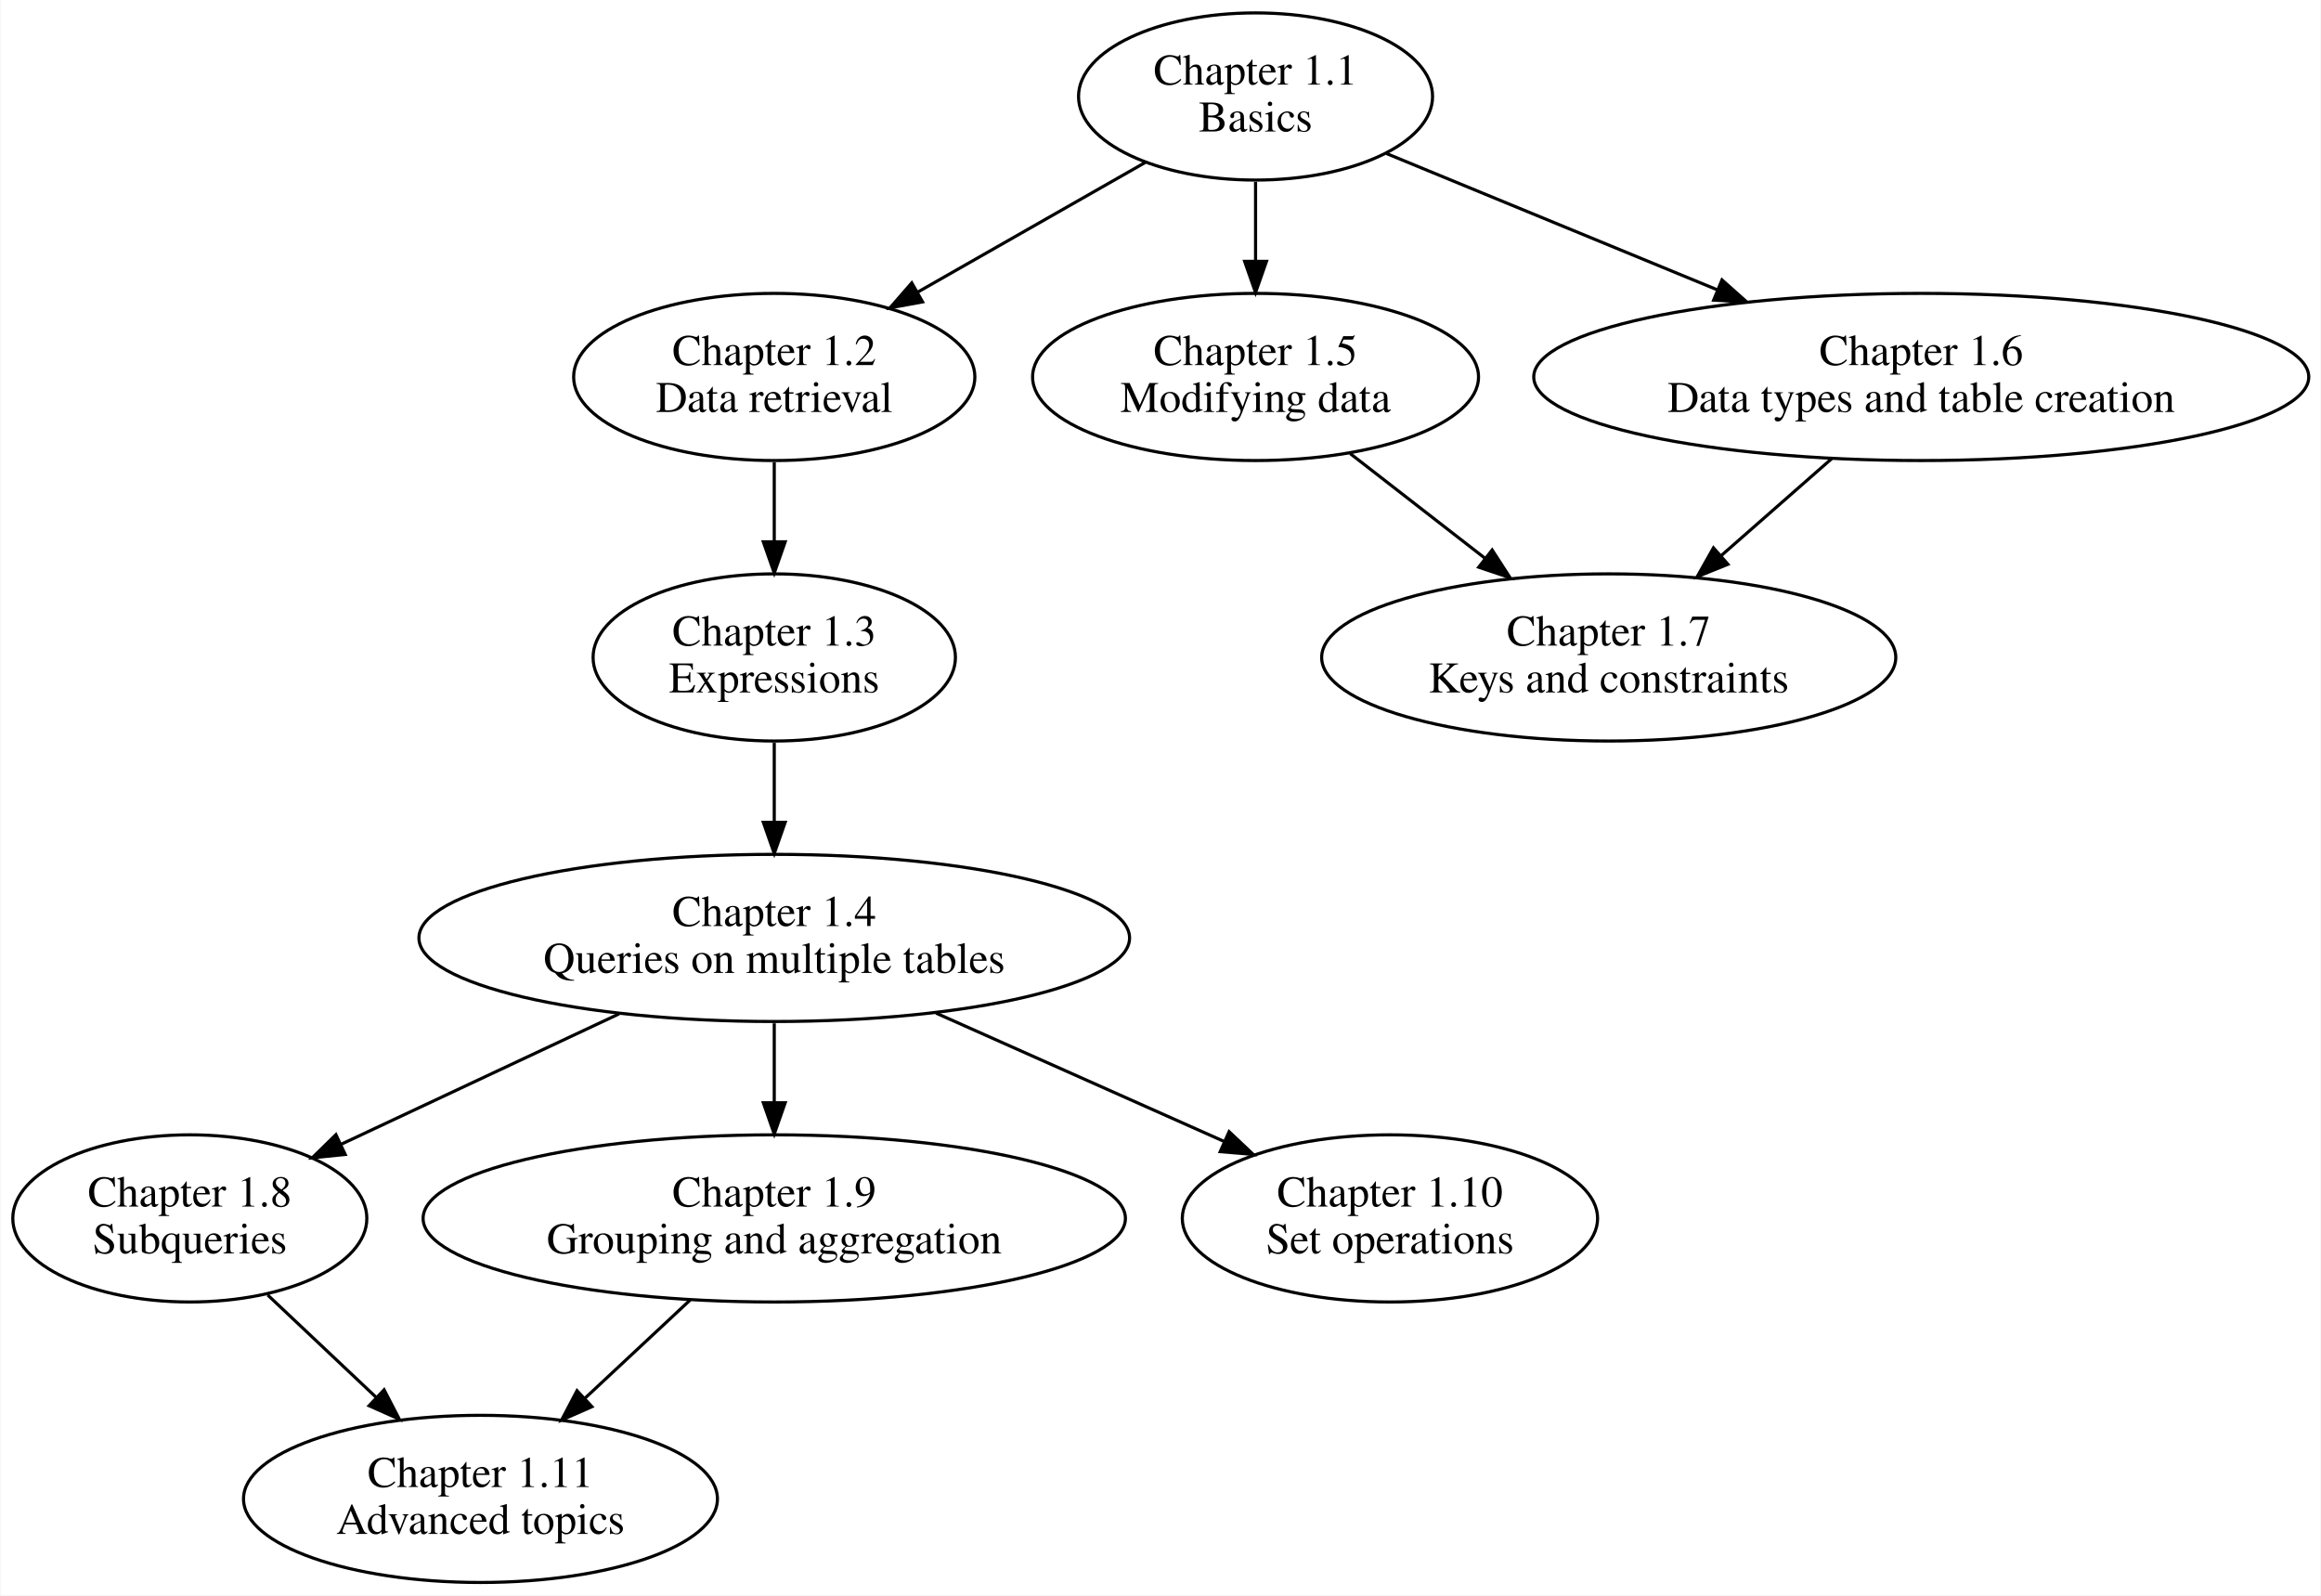
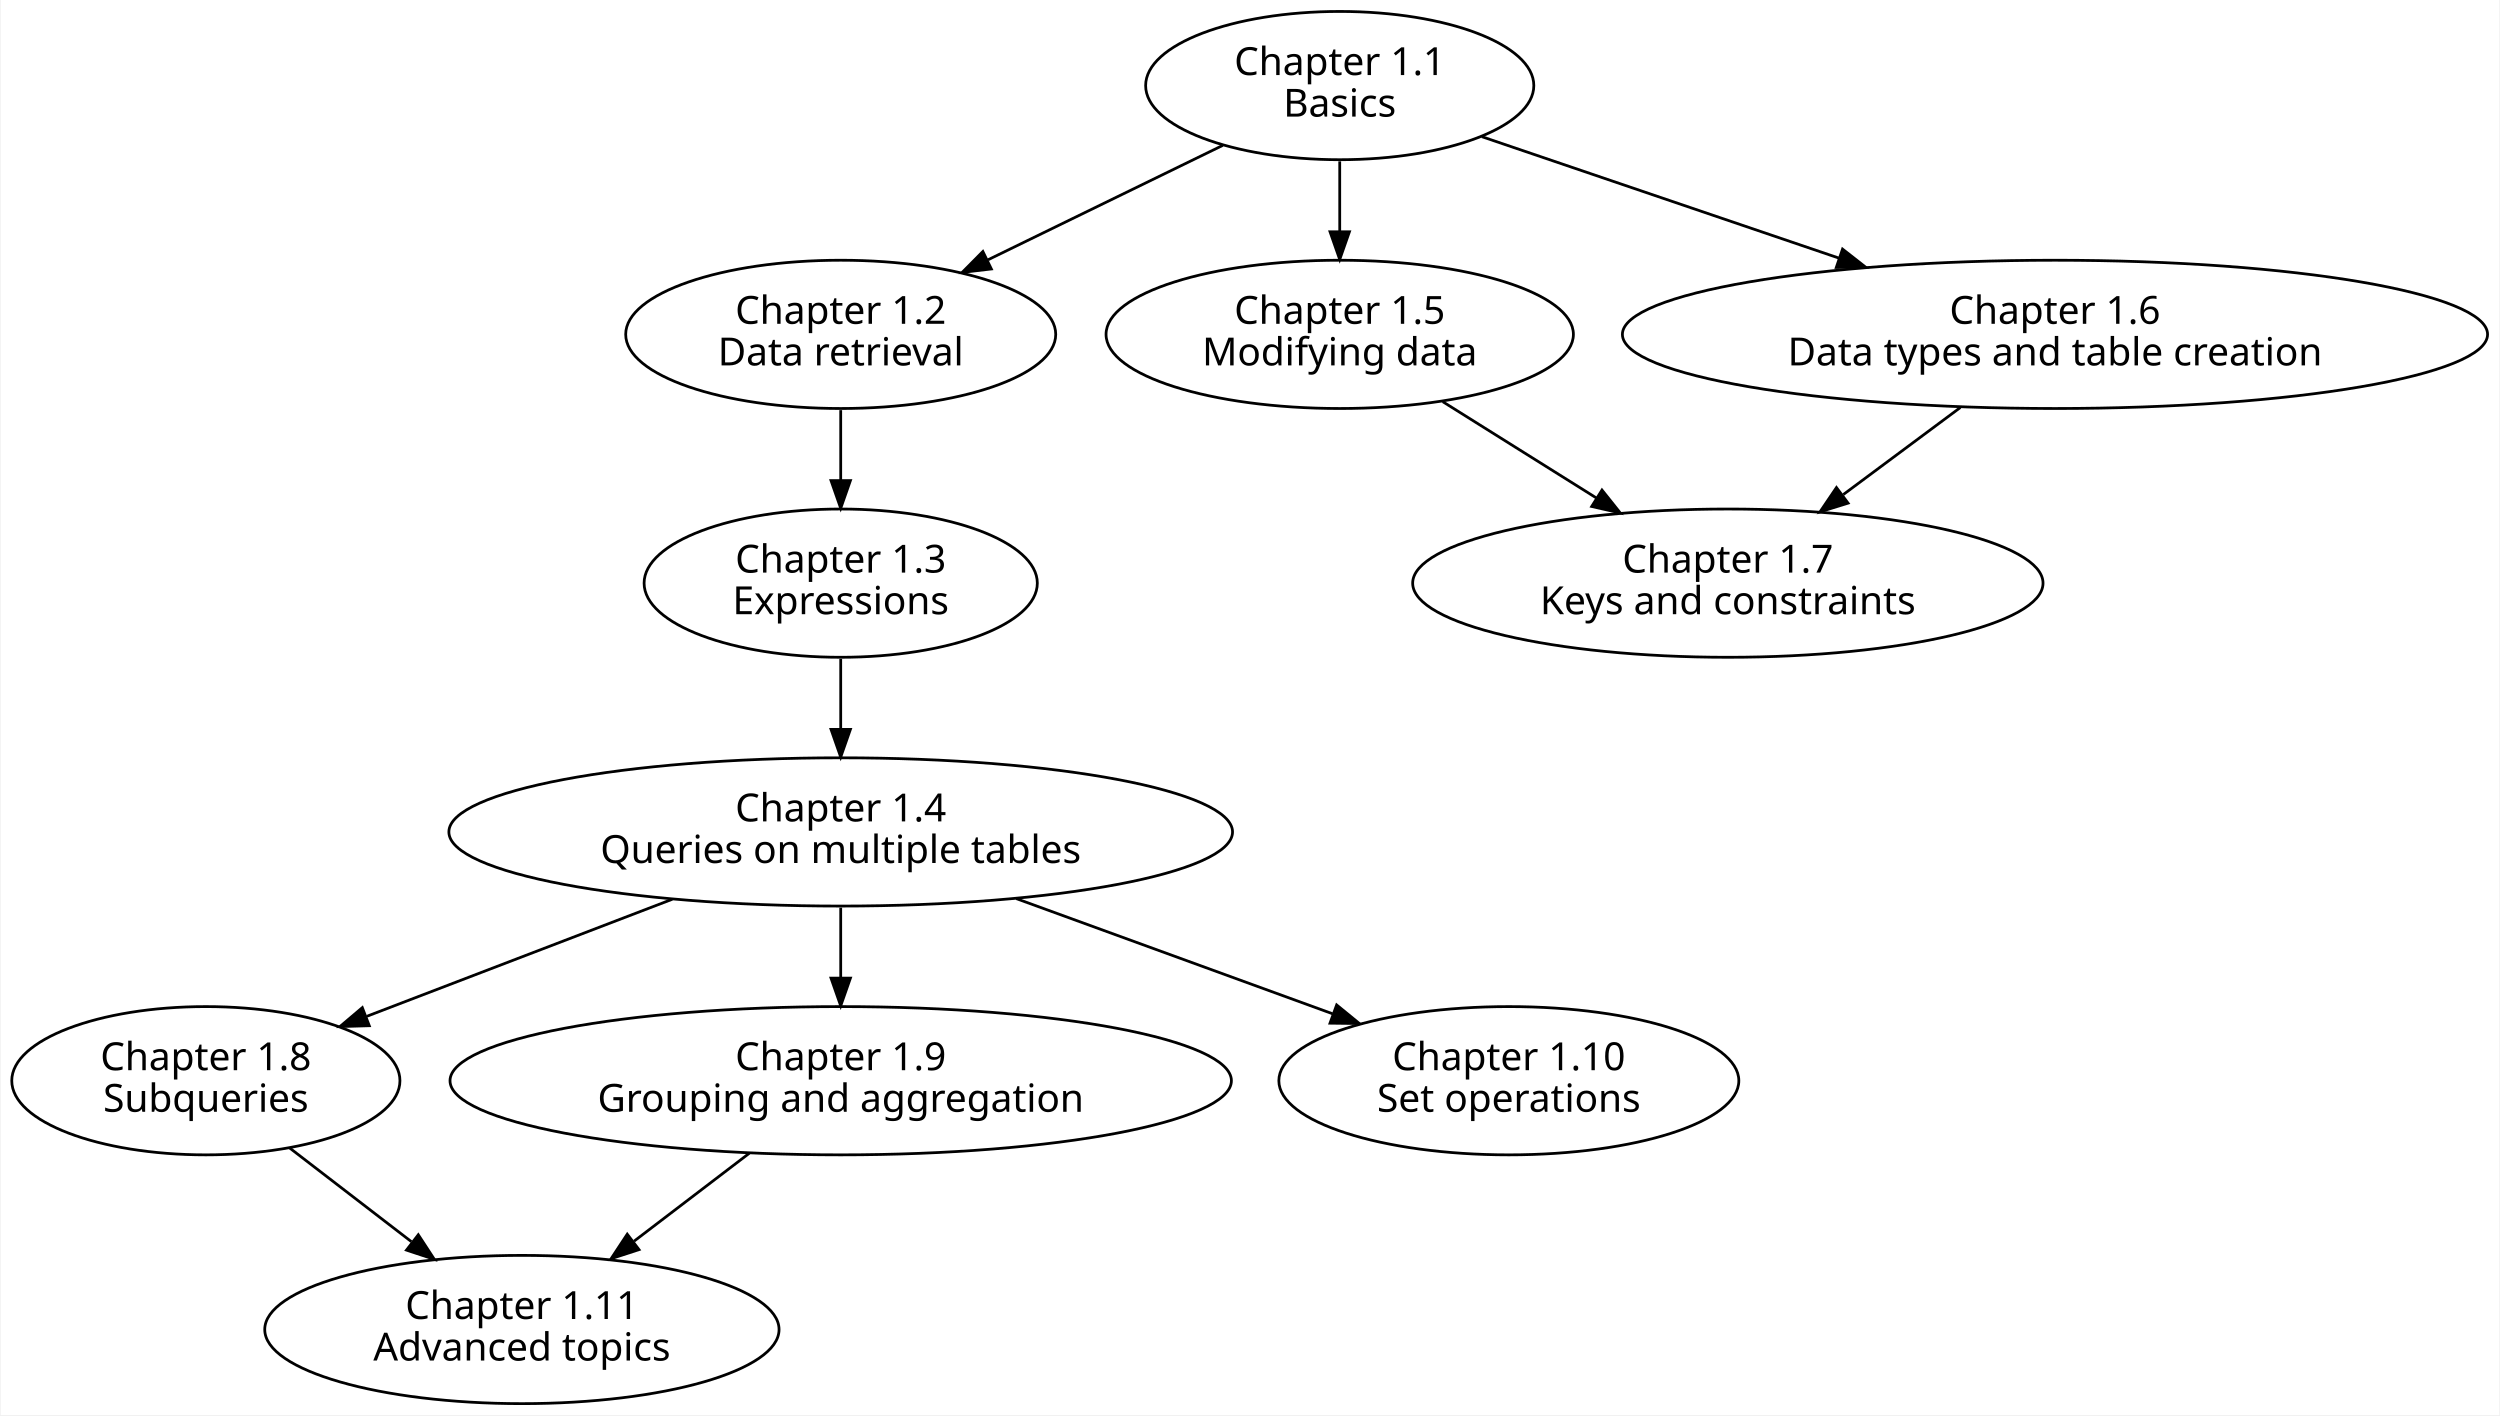
- <svg xmlns="http://www.w3.org/2000/svg" width="742pt" height="510pt" viewBox="0.00 0.00 742.31 510.44">
+ <svg xmlns="http://www.w3.org/2000/svg" width="901pt" height="510pt" viewBox="0.00 0.00 901.27 510.44">
  <g id="graph0" class="graph" transform="scale(1 1) rotate(0) translate(4 506.44)">
-     <polygon fill="white" stroke="transparent" points="-4,4 -4,-506.44 738.31,-506.44 738.31,4 -4,4" />
+     <polygon fill="white" stroke="transparent" points="-4,4 -4,-506.44 897.27,-506.44 897.27,4 -4,4" />
    <g id="node1" class="node">
-       <ellipse fill="none" stroke="black" cx="397.57" cy="-475.57" rx="56.64" ry="26.74" />
-       <text text-anchor="middle" x="397.57" y="-479.37" font-family="Times,serif" font-size="14.00">Chapter 1.1</text>
-       <text text-anchor="middle" x="397.57" y="-464.37" font-family="Times,serif" font-size="14.00">Basics</text>
+       <ellipse fill="none" stroke="black" cx="479" cy="-475.57" rx="70.01" ry="26.74" />
+       <text text-anchor="middle" x="479" y="-479.37" font-family="sans-serif" font-size="14.00">Chapter 1.1</text>
+       <text text-anchor="middle" x="479" y="-464.37" font-family="sans-serif" font-size="14.00">Basics</text>
    </g>
    <g id="node2" class="node">
-       <ellipse fill="none" stroke="black" cx="243.57" cy="-385.83" rx="64.19" ry="26.74" />
-       <text text-anchor="middle" x="243.57" y="-389.63" font-family="Times,serif" font-size="14.00">Chapter 1.2</text>
-       <text text-anchor="middle" x="243.57" y="-374.63" font-family="Times,serif" font-size="14.00">Data retrieval</text>
+       <ellipse fill="none" stroke="black" cx="299" cy="-385.83" rx="77.56" ry="26.74" />
+       <text text-anchor="middle" x="299" y="-389.63" font-family="sans-serif" font-size="14.00">Chapter 1.2</text>
+       <text text-anchor="middle" x="299" y="-374.63" font-family="sans-serif" font-size="14.00">Data retrieval</text>
    </g>
    <g id="edge1" class="edge">
-       <path fill="none" stroke="black" d="M362.24,-454.44C340.58,-442.1 312.64,-426.18 289.31,-412.89" />
-       <polygon fill="black" stroke="black" points="291.03,-409.85 280.61,-407.94 287.57,-415.93 291.03,-409.85" />
+       <path fill="none" stroke="black" d="M436.8,-454C411.52,-441.68 379.15,-425.9 352.13,-412.73" />
+       <polygon fill="black" stroke="black" points="353.34,-409.42 342.82,-408.19 350.28,-415.72 353.34,-409.42" />
    </g>
    <g id="node5" class="node">
-       <ellipse fill="none" stroke="black" cx="397.57" cy="-385.83" rx="71.34" ry="26.74" />
-       <text text-anchor="middle" x="397.57" y="-389.63" font-family="Times,serif" font-size="14.00">Chapter 1.5</text>
-       <text text-anchor="middle" x="397.57" y="-374.63" font-family="Times,serif" font-size="14.00">Modifying data</text>
+       <ellipse fill="none" stroke="black" cx="479" cy="-385.83" rx="84.29" ry="26.74" />
+       <text text-anchor="middle" x="479" y="-389.63" font-family="sans-serif" font-size="14.00">Chapter 1.5</text>
+       <text text-anchor="middle" x="479" y="-374.63" font-family="sans-serif" font-size="14.00">Modifying data</text>
    </g>
    <g id="edge4" class="edge">
-       <path fill="none" stroke="black" d="M397.57,-448.25C397.57,-440.28 397.57,-431.39 397.57,-422.9" />
-       <polygon fill="black" stroke="black" points="401.07,-422.83 397.57,-412.83 394.07,-422.83 401.07,-422.83" />
+       <path fill="none" stroke="black" d="M479,-448.25C479,-440.28 479,-431.39 479,-422.9" />
+       <polygon fill="black" stroke="black" points="482.5,-422.83 479,-412.83 475.5,-422.83 482.5,-422.83" />
    </g>
    <g id="node6" class="node">
-       <ellipse fill="none" stroke="black" cx="610.57" cy="-385.83" rx="123.99" ry="26.74" />
-       <text text-anchor="middle" x="610.57" y="-389.63" font-family="Times,serif" font-size="14.00">Chapter 1.6</text>
-       <text text-anchor="middle" x="610.57" y="-374.63" font-family="Times,serif" font-size="14.00">Data types and table creation</text>
+       <ellipse fill="none" stroke="black" cx="737" cy="-385.83" rx="156.04" ry="26.74" />
+       <text text-anchor="middle" x="737" y="-389.63" font-family="sans-serif" font-size="14.00">Chapter 1.6</text>
+       <text text-anchor="middle" x="737" y="-374.63" font-family="sans-serif" font-size="14.00">Data types and table creation</text>
    </g>
    <g id="edge5" class="edge">
-       <path fill="none" stroke="black" d="M439.4,-457.34C469.52,-444.93 510.75,-427.95 545.2,-413.76" />
-       <polygon fill="black" stroke="black" points="546.81,-416.88 554.72,-409.84 544.14,-410.41 546.81,-416.88" />
+       <path fill="none" stroke="black" d="M530.28,-457.13C567.09,-444.61 617.37,-427.52 659.12,-413.32" />
+       <polygon fill="black" stroke="black" points="660.37,-416.59 668.71,-410.06 658.11,-409.96 660.37,-416.59" />
    </g>
    <g id="node3" class="node">
-       <ellipse fill="none" stroke="black" cx="243.57" cy="-296.09" rx="57.97" ry="26.74" />
-       <text text-anchor="middle" x="243.57" y="-299.89" font-family="Times,serif" font-size="14.00">Chapter 1.3</text>
-       <text text-anchor="middle" x="243.57" y="-284.89" font-family="Times,serif" font-size="14.00">Expressions</text>
+       <ellipse fill="none" stroke="black" cx="299" cy="-296.09" rx="70.92" ry="26.74" />
+       <text text-anchor="middle" x="299" y="-299.89" font-family="sans-serif" font-size="14.00">Chapter 1.3</text>
+       <text text-anchor="middle" x="299" y="-284.89" font-family="sans-serif" font-size="14.00">Expressions</text>
    </g>
    <g id="edge2" class="edge">
-       <path fill="none" stroke="black" d="M243.57,-358.51C243.57,-350.54 243.57,-341.65 243.57,-333.16" />
-       <polygon fill="black" stroke="black" points="247.07,-333.09 243.57,-323.09 240.07,-333.09 247.07,-333.09" />
+       <path fill="none" stroke="black" d="M299,-358.51C299,-350.54 299,-341.65 299,-333.16" />
+       <polygon fill="black" stroke="black" points="302.5,-333.09 299,-323.09 295.5,-333.09 302.5,-333.09" />
    </g>
    <g id="node4" class="node">
-       <ellipse fill="none" stroke="black" cx="243.57" cy="-206.35" rx="113.69" ry="26.74" />
-       <text text-anchor="middle" x="243.57" y="-210.15" font-family="Times,serif" font-size="14.00">Chapter 1.4</text>
-       <text text-anchor="middle" x="243.57" y="-195.15" font-family="Times,serif" font-size="14.00">Queries on multiple tables</text>
+       <ellipse fill="none" stroke="black" cx="299" cy="-206.35" rx="141.34" ry="26.74" />
+       <text text-anchor="middle" x="299" y="-210.15" font-family="sans-serif" font-size="14.00">Chapter 1.4</text>
+       <text text-anchor="middle" x="299" y="-195.15" font-family="sans-serif" font-size="14.00">Queries on multiple tables</text>
    </g>
    <g id="edge3" class="edge">
-       <path fill="none" stroke="black" d="M243.57,-268.77C243.57,-260.8 243.57,-251.91 243.57,-243.42" />
-       <polygon fill="black" stroke="black" points="247.07,-243.35 243.57,-233.35 240.07,-243.35 247.07,-243.35" />
+       <path fill="none" stroke="black" d="M299,-268.77C299,-260.8 299,-251.91 299,-243.42" />
+       <polygon fill="black" stroke="black" points="302.5,-243.35 299,-233.35 295.5,-243.35 302.5,-243.35" />
    </g>
    <g id="node8" class="node">
-       <ellipse fill="none" stroke="black" cx="56.57" cy="-116.61" rx="56.64" ry="26.74" />
-       <text text-anchor="middle" x="56.57" y="-120.41" font-family="Times,serif" font-size="14.00">Chapter 1.8</text>
-       <text text-anchor="middle" x="56.57" y="-105.41" font-family="Times,serif" font-size="14.00">Subqueries</text>
+       <ellipse fill="none" stroke="black" cx="70" cy="-116.61" rx="70.01" ry="26.74" />
+       <text text-anchor="middle" x="70" y="-120.41" font-family="sans-serif" font-size="14.00">Chapter 1.8</text>
+       <text text-anchor="middle" x="70" y="-105.41" font-family="sans-serif" font-size="14.00">Subqueries</text>
    </g>
    <g id="edge8" class="edge">
-       <path fill="none" stroke="black" d="M193.95,-182.07C166.46,-169.17 132.43,-153.2 105.11,-140.39" />
-       <polygon fill="black" stroke="black" points="106.29,-137.07 95.75,-136 103.32,-143.41 106.29,-137.07" />
+       <path fill="none" stroke="black" d="M238.24,-182.07C204.11,-168.99 161.74,-152.76 128.06,-139.85" />
+       <polygon fill="black" stroke="black" points="128.95,-136.45 118.36,-136.14 126.44,-142.98 128.95,-136.45" />
    </g>
    <g id="node9" class="node">
-       <ellipse fill="none" stroke="black" cx="243.57" cy="-116.61" rx="112.36" ry="26.74" />
-       <text text-anchor="middle" x="243.57" y="-120.41" font-family="Times,serif" font-size="14.00">Chapter 1.9</text>
-       <text text-anchor="middle" x="243.57" y="-105.41" font-family="Times,serif" font-size="14.00">Grouping and aggregation</text>
+       <ellipse fill="none" stroke="black" cx="299" cy="-116.61" rx="140.93" ry="26.74" />
+       <text text-anchor="middle" x="299" y="-120.41" font-family="sans-serif" font-size="14.00">Chapter 1.9</text>
+       <text text-anchor="middle" x="299" y="-105.41" font-family="sans-serif" font-size="14.00">Grouping and aggregation</text>
    </g>
    <g id="edge9" class="edge">
-       <path fill="none" stroke="black" d="M243.57,-179.03C243.57,-171.06 243.57,-162.17 243.57,-153.68" />
-       <polygon fill="black" stroke="black" points="247.07,-153.61 243.57,-143.61 240.07,-153.61 247.07,-153.61" />
+       <path fill="none" stroke="black" d="M299,-179.03C299,-171.06 299,-162.17 299,-153.68" />
+       <polygon fill="black" stroke="black" points="302.5,-153.61 299,-143.61 295.5,-153.61 302.5,-153.61" />
    </g>
    <g id="node10" class="node">
-       <ellipse fill="none" stroke="black" cx="440.57" cy="-116.61" rx="66.44" ry="26.74" />
-       <text text-anchor="middle" x="440.57" y="-120.41" font-family="Times,serif" font-size="14.00">Chapter 1.10</text>
-       <text text-anchor="middle" x="440.57" y="-105.41" font-family="Times,serif" font-size="14.00">Set operations</text>
+       <ellipse fill="none" stroke="black" cx="540" cy="-116.61" rx="82.96" ry="26.74" />
+       <text text-anchor="middle" x="540" y="-120.41" font-family="sans-serif" font-size="14.00">Chapter 1.10</text>
+       <text text-anchor="middle" x="540" y="-105.41" font-family="sans-serif" font-size="14.00">Set operations</text>
    </g>
    <g id="edge10" class="edge">
-       <path fill="none" stroke="black" d="M295.33,-182.3C323.7,-169.66 358.8,-154.03 387.39,-141.29" />
-       <polygon fill="black" stroke="black" points="389.11,-144.36 396.82,-137.09 386.26,-137.97 389.11,-144.36" />
+       <path fill="none" stroke="black" d="M362.32,-182.3C397.51,-169.49 441.16,-153.6 476.39,-140.77" />
+       <polygon fill="black" stroke="black" points="477.89,-143.95 486.09,-137.24 475.49,-137.37 477.89,-143.95" />
    </g>
    <g id="node7" class="node">
-       <ellipse fill="none" stroke="black" cx="510.57" cy="-296.09" rx="91.85" ry="26.74" />
-       <text text-anchor="middle" x="510.57" y="-299.89" font-family="Times,serif" font-size="14.00">Chapter 1.7</text>
-       <text text-anchor="middle" x="510.57" y="-284.89" font-family="Times,serif" font-size="14.00">Keys and constraints</text>
+       <ellipse fill="none" stroke="black" cx="619" cy="-296.09" rx="113.69" ry="26.74" />
+       <text text-anchor="middle" x="619" y="-299.89" font-family="sans-serif" font-size="14.00">Chapter 1.7</text>
+       <text text-anchor="middle" x="619" y="-284.89" font-family="sans-serif" font-size="14.00">Keys and constraints</text>
    </g>
    <g id="edge7" class="edge">
-       <path fill="none" stroke="black" d="M427.85,-361.32C441.08,-351.05 456.76,-338.87 470.9,-327.89" />
-       <polygon fill="black" stroke="black" points="473.27,-330.48 479.02,-321.59 468.97,-324.96 473.27,-330.48" />
+       <path fill="none" stroke="black" d="M516.15,-361.55C533.14,-350.9 553.46,-338.17 571.54,-326.84" />
+       <polygon fill="black" stroke="black" points="573.6,-329.68 580.21,-321.4 569.88,-323.75 573.6,-329.68" />
    </g>
    <g id="edge6" class="edge">
-       <path fill="none" stroke="black" d="M581.91,-359.69C570.94,-350.06 558.28,-338.95 546.7,-328.79" />
-       <polygon fill="black" stroke="black" points="548.71,-325.9 538.88,-321.93 544.09,-331.16 548.71,-325.9" />
+       <path fill="none" stroke="black" d="M702.87,-359.45C689.68,-349.64 674.46,-338.33 660.64,-328.05" />
+       <polygon fill="black" stroke="black" points="662.36,-324.96 652.24,-321.81 658.18,-330.58 662.36,-324.96" />
    </g>
    <g id="node11" class="node">
-       <ellipse fill="none" stroke="black" cx="149.57" cy="-26.87" rx="75.82" ry="26.74" />
-       <text text-anchor="middle" x="149.57" y="-30.67" font-family="Times,serif" font-size="14.00">Chapter 1.11</text>
-       <text text-anchor="middle" x="149.57" y="-15.67" font-family="Times,serif" font-size="14.00">Advanced topics</text>
+       <ellipse fill="none" stroke="black" cx="184" cy="-26.87" rx="92.76" ry="26.74" />
+       <text text-anchor="middle" x="184" y="-30.67" font-family="sans-serif" font-size="14.00">Chapter 1.11</text>
+       <text text-anchor="middle" x="184" y="-15.67" font-family="sans-serif" font-size="14.00">Advanced topics</text>
    </g>
    <g id="edge11" class="edge">
-       <path fill="none" stroke="black" d="M81.49,-92.1C92.17,-82.02 104.8,-70.1 116.27,-59.29" />
-       <polygon fill="black" stroke="black" points="118.73,-61.78 123.6,-52.37 113.93,-56.68 118.73,-61.78" />
+       <path fill="none" stroke="black" d="M100.25,-92.33C113.71,-81.97 129.73,-69.64 144.15,-58.55" />
+       <polygon fill="black" stroke="black" points="146.63,-61.05 152.42,-52.18 142.36,-55.51 146.63,-61.05" />
    </g>
    <g id="edge12" class="edge">
-       <path fill="none" stroke="black" d="M216.63,-90.47C206.14,-80.68 194.01,-69.35 182.97,-59.05" />
-       <polygon fill="black" stroke="black" points="185.24,-56.37 175.54,-52.11 180.46,-61.49 185.24,-56.37" />
+       <path fill="none" stroke="black" d="M266.05,-90.47C253.08,-80.57 238.05,-69.11 224.44,-58.72" />
+       <polygon fill="black" stroke="black" points="226.24,-55.69 216.17,-52.41 222,-61.26 226.24,-55.69" />
    </g>
  </g>
</svg>
